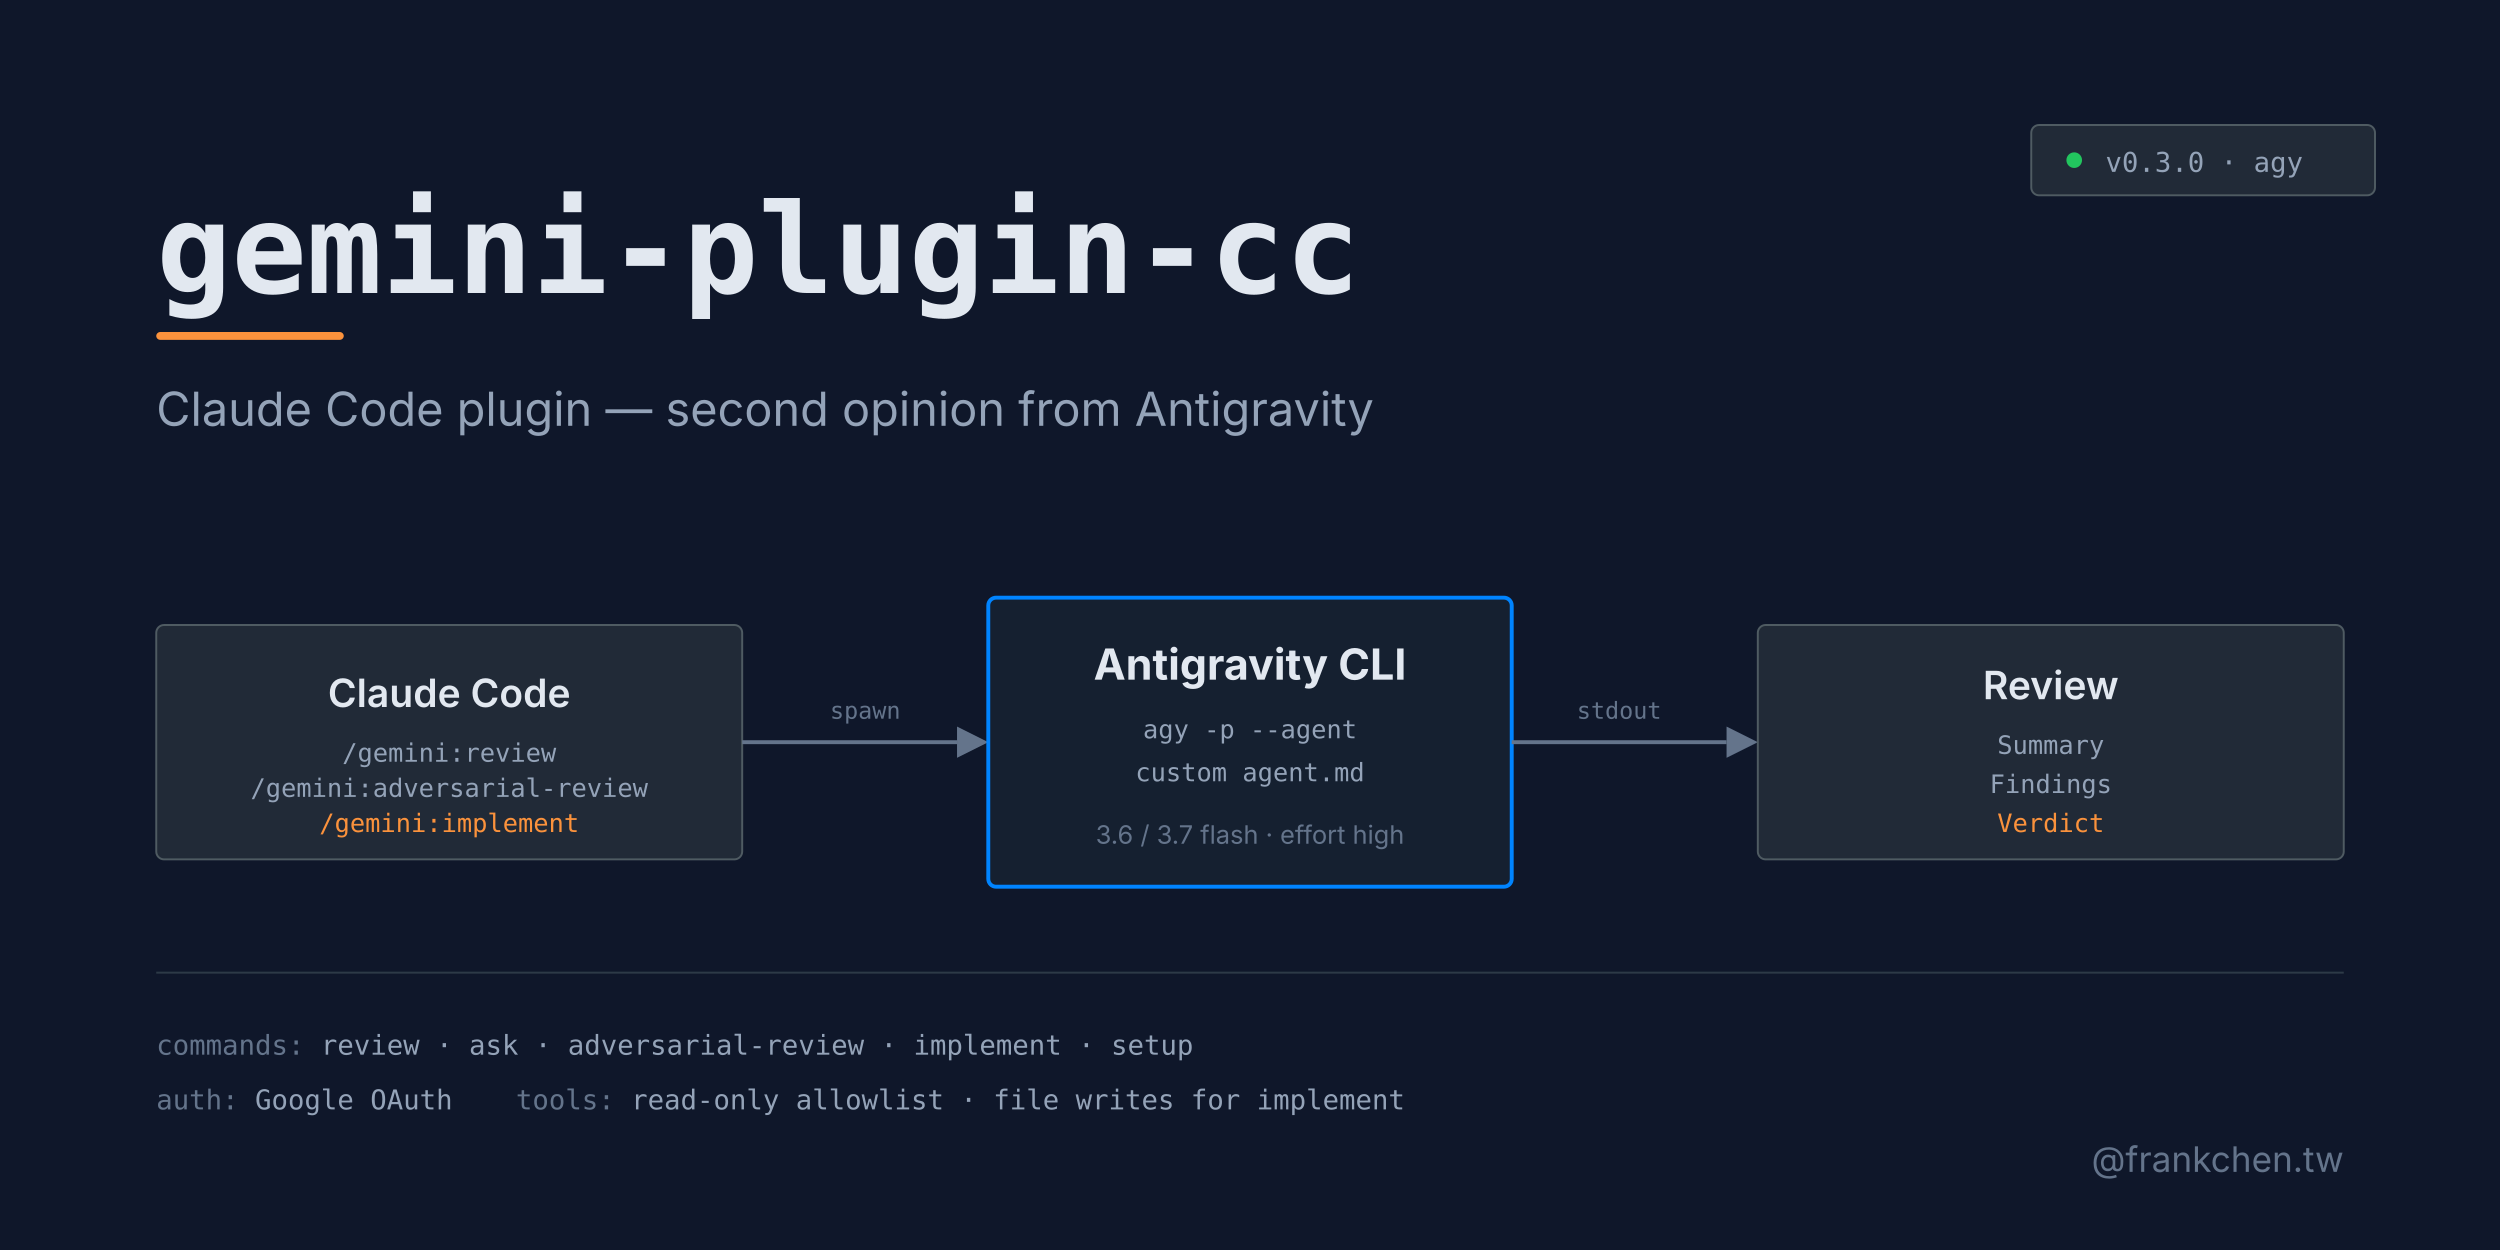
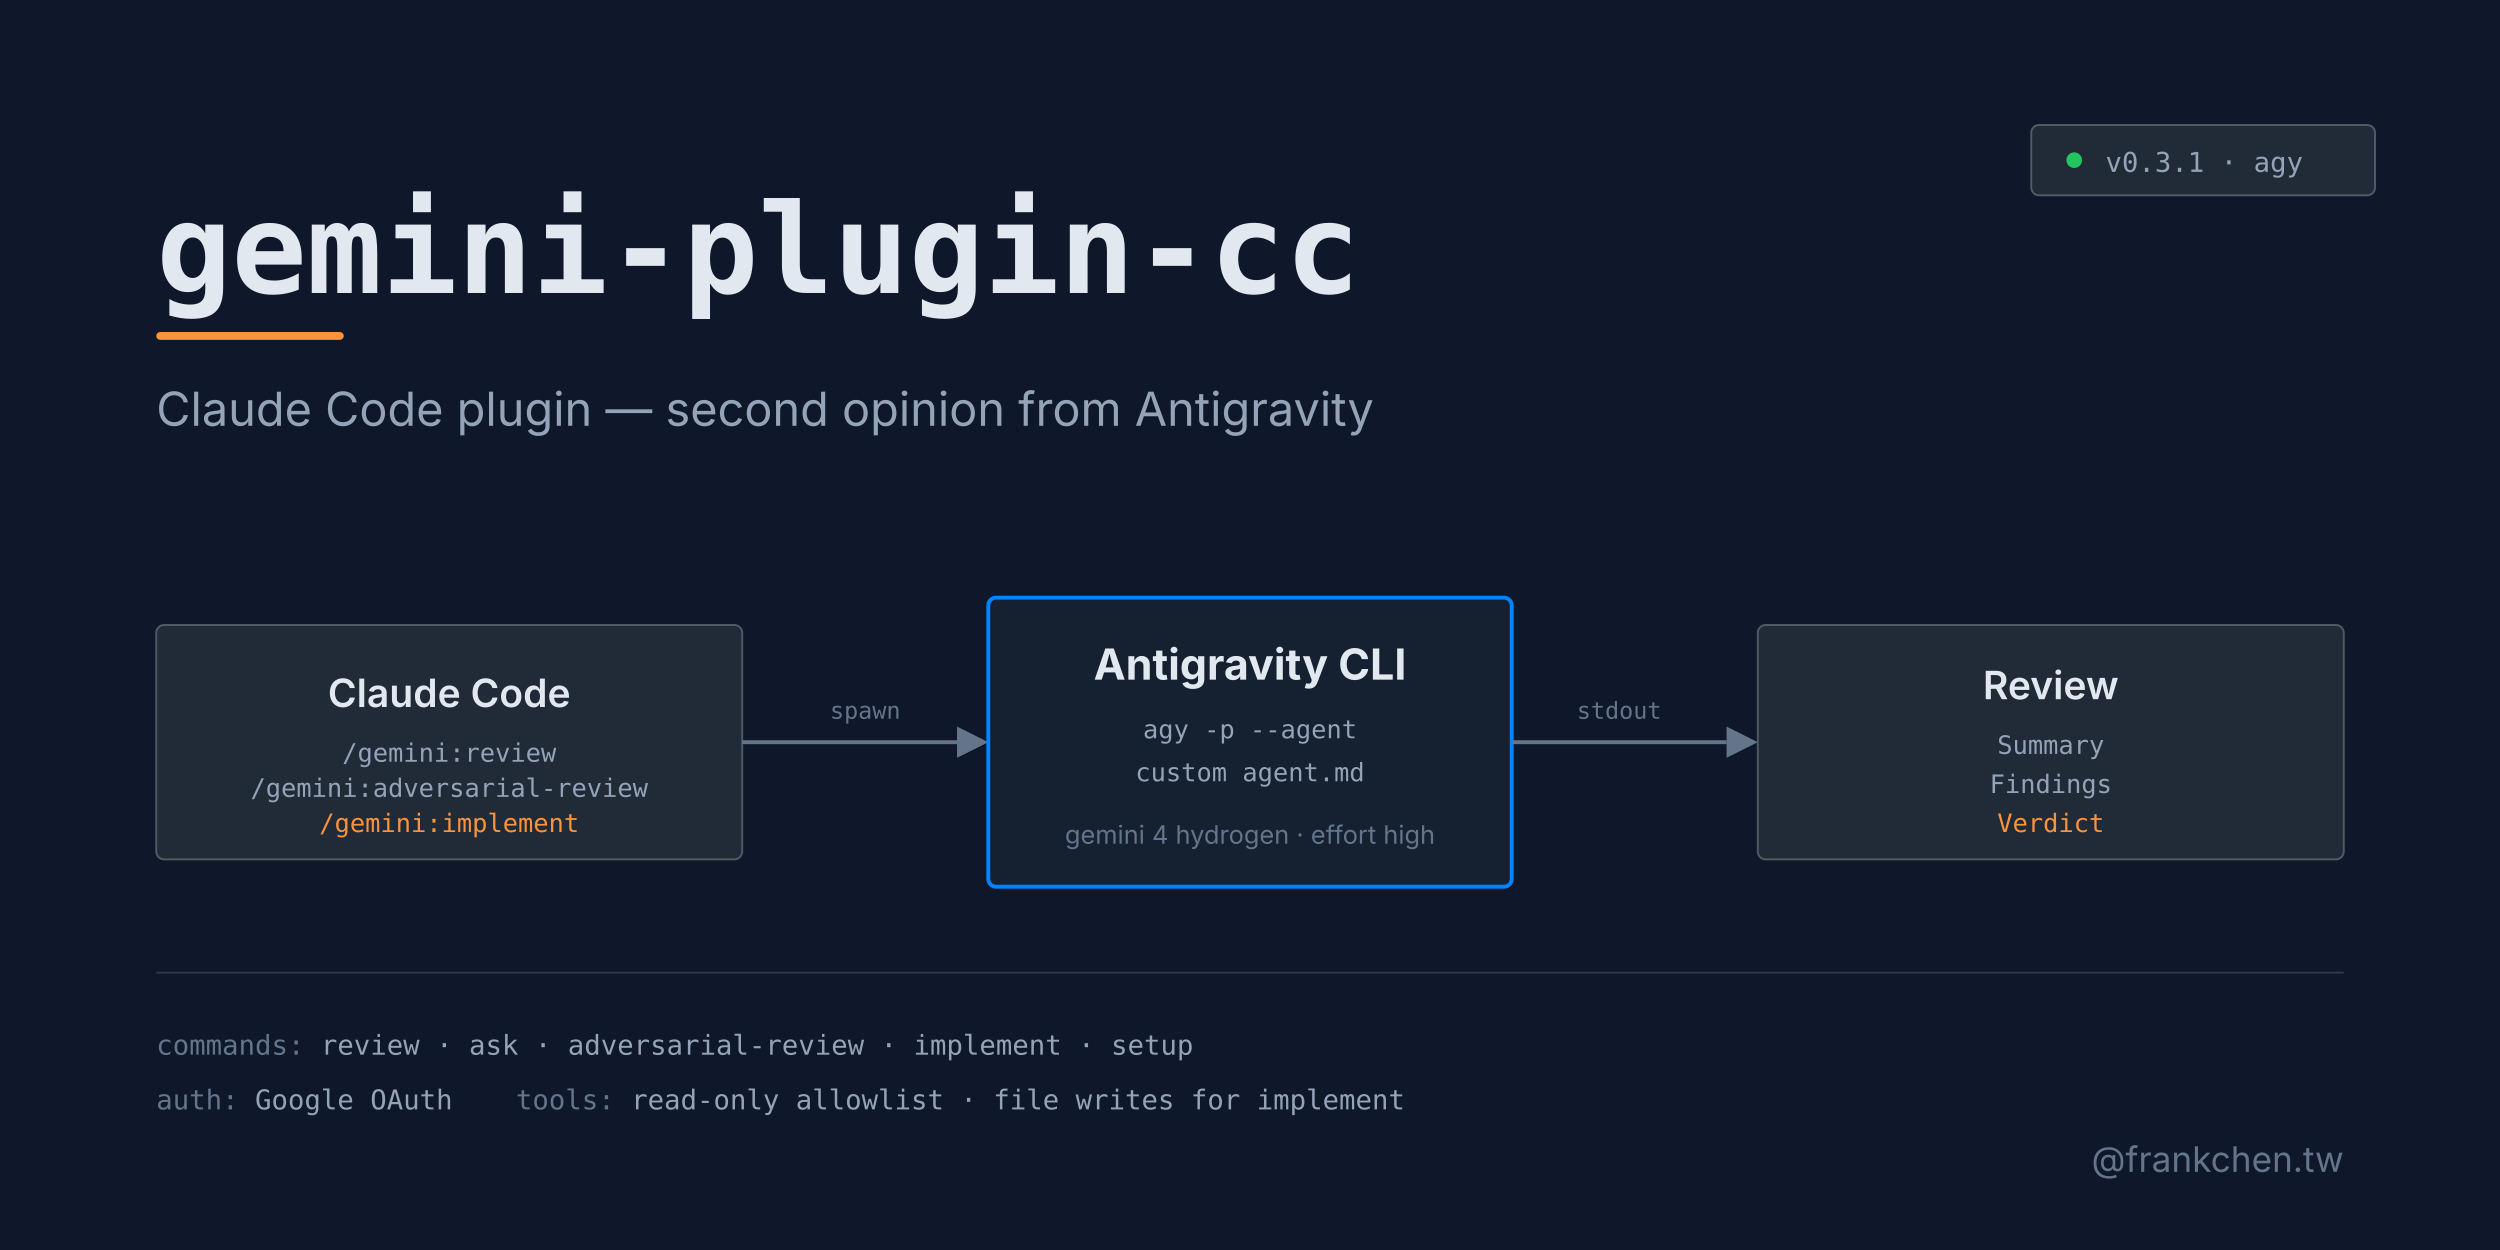
<svg xmlns="http://www.w3.org/2000/svg" viewBox="0 0 1280 640">
  <rect width="1280" height="640" fill="#0f172a" />
  <text x="80" y="150" font-family="'JetBrains Mono', 'Fira Code', 'Cascadia Code', monospace" font-size="64" font-weight="700" fill="#E2E8F0">
    gemini-plugin-cc
  </text>
  <rect x="80" y="170" width="96" height="4" rx="2" fill="#fb923c" />
  <text x="80" y="218" font-family="'Inter', 'Noto Sans TC', system-ui, sans-serif" font-size="24" fill="#94A3B8">
    Claude Code plugin — second opinion from Antigravity
  </text>
  <rect x="1040" y="64" width="176" height="36" rx="4" fill="#212a37" stroke="#4f5b62" stroke-width="1" />
  <circle cx="1062" cy="82" r="4" fill="#22c55e" />
  <text x="1078" y="88" font-family="'JetBrains Mono', 'Fira Code', monospace" font-size="14" fill="#94A3B8">
-     v0.3.0 · agy
+     v0.3.1 · agy
  </text>
  <rect x="80" y="320" width="300" height="120" rx="4" fill="#212a37" stroke="#4f5b62" stroke-width="1" />
  <text x="230" y="362" text-anchor="middle" font-family="'Inter', 'Noto Sans TC', system-ui, sans-serif" font-size="20" font-weight="600" fill="#E2E8F0">
    Claude Code
  </text>
  <text x="230" y="390" text-anchor="middle" font-family="'JetBrains Mono', 'Fira Code', monospace" font-size="13" fill="#94A3B8">
    /gemini:review
  </text>
  <text x="230" y="408" text-anchor="middle" font-family="'JetBrains Mono', 'Fira Code', monospace" font-size="13" fill="#94A3B8">
    /gemini:adversarial-review
  </text>
  <text x="230" y="426" text-anchor="middle" font-family="'JetBrains Mono', 'Fira Code', monospace" font-size="13" fill="#fb923c">
    /gemini:implement
  </text>
  <line x1="380" y1="380" x2="490" y2="380" stroke="#64748B" stroke-width="2" />
  <polygon points="490,372 506,380 490,388" fill="#64748B" />
  <text x="443" y="368" text-anchor="middle" font-family="'JetBrains Mono', 'Fira Code', monospace" font-size="12" fill="#64748B">
    spawn
  </text>
  <rect x="506" y="306" width="268" height="148" rx="4" fill="#152030" stroke="#0084ff" stroke-width="2" />
  <text x="640" y="348" text-anchor="middle" font-family="'Inter', 'Noto Sans TC', system-ui, sans-serif" font-size="22" font-weight="700" fill="#E2E8F0">
    Antigravity CLI
  </text>
  <text x="640" y="378" text-anchor="middle" font-family="'JetBrains Mono', 'Fira Code', monospace" font-size="13" fill="#94A3B8">
    agy -p --agent
  </text>
  <text x="640" y="400" text-anchor="middle" font-family="'JetBrains Mono', 'Fira Code', monospace" font-size="13" fill="#94A3B8">
    custom agent.md
  </text>
  <text x="640" y="432" text-anchor="middle" font-family="'Inter', system-ui, sans-serif" font-size="13" fill="#64748B">
-     3.6 / 3.7 flash · effort high
+     gemini 4 hydrogen · effort high
  </text>
  <line x1="774" y1="380" x2="884" y2="380" stroke="#64748B" stroke-width="2" />
  <polygon points="884,372 900,380 884,388" fill="#64748B" />
  <text x="829" y="368" text-anchor="middle" font-family="'JetBrains Mono', 'Fira Code', monospace" font-size="12" fill="#64748B">
    stdout
  </text>
  <rect x="900" y="320" width="300" height="120" rx="4" fill="#212a37" stroke="#4f5b62" stroke-width="1" />
  <text x="1050" y="358" text-anchor="middle" font-family="'Inter', 'Noto Sans TC', system-ui, sans-serif" font-size="20" font-weight="600" fill="#E2E8F0">
    Review
  </text>
  <text x="1050" y="386" text-anchor="middle" font-family="'JetBrains Mono', 'Fira Code', monospace" font-size="13" fill="#94A3B8">
    Summary
  </text>
  <text x="1050" y="406" text-anchor="middle" font-family="'JetBrains Mono', 'Fira Code', monospace" font-size="13" fill="#94A3B8">
    Findings
  </text>
  <text x="1050" y="426" text-anchor="middle" font-family="'JetBrains Mono', 'Fira Code', monospace" font-size="13" fill="#fb923c">
    Verdict
  </text>
  <line x1="80" y1="498" x2="1200" y2="498" stroke="#2d3a47" stroke-width="1" />
  <g font-family="'JetBrains Mono', 'Fira Code', monospace" font-size="14" fill="#94A3B8">
    <text x="80" y="540">
      <tspan fill="#64748B">commands:</tspan> review · ask · adversarial-review · implement · setup
    </text>
    <text x="80" y="568">
      <tspan fill="#64748B">auth:</tspan> Google OAuth
      <tspan fill="#64748B" dx="24">tools:</tspan> read-only allowlist · file writes for implement
    </text>
  </g>
  <text x="1200" y="600" text-anchor="end" font-family="'Inter', system-ui, sans-serif" font-size="18" fill="#64748B">
    @frankchen.tw
  </text>
</svg>
